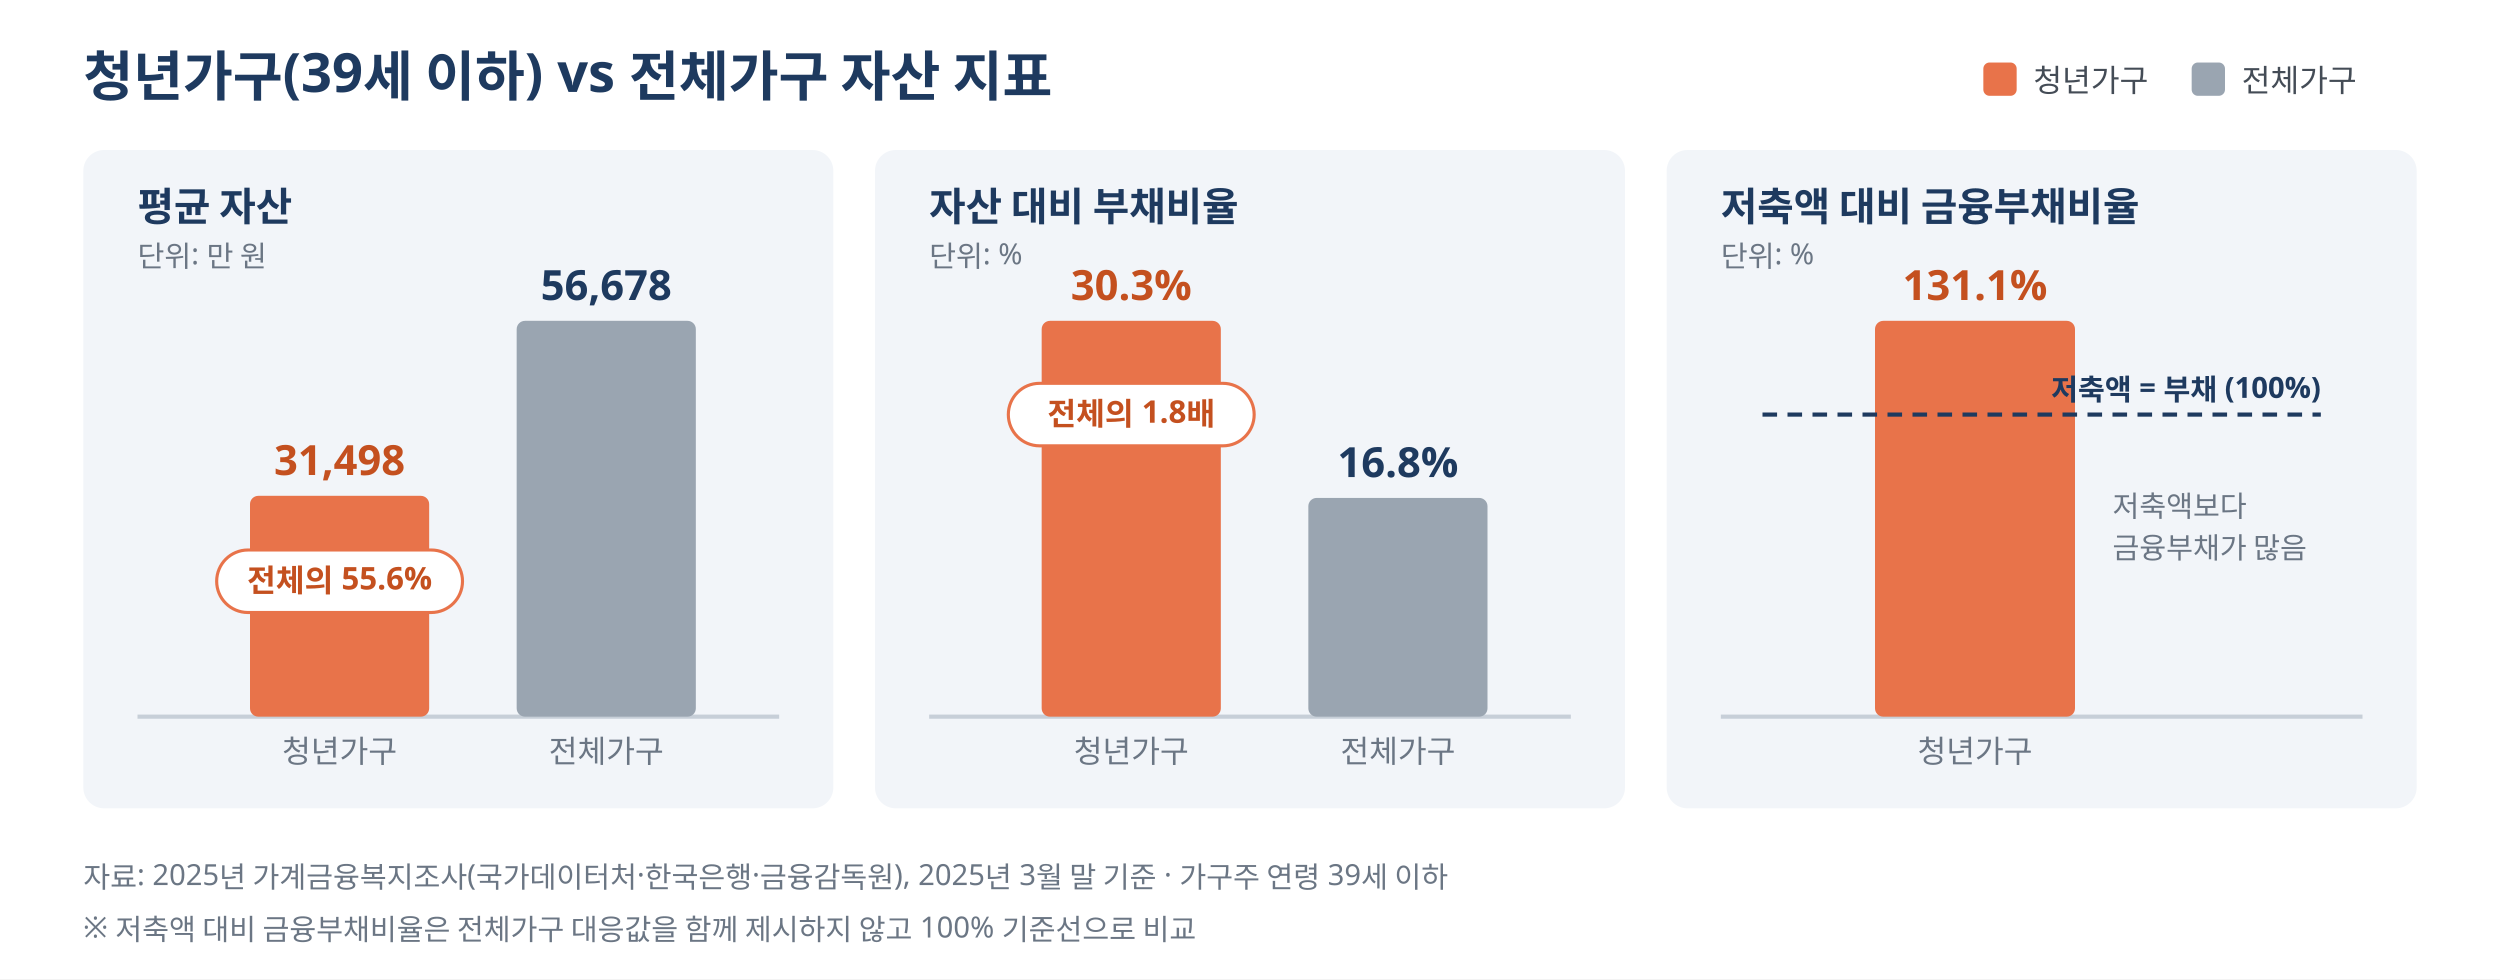
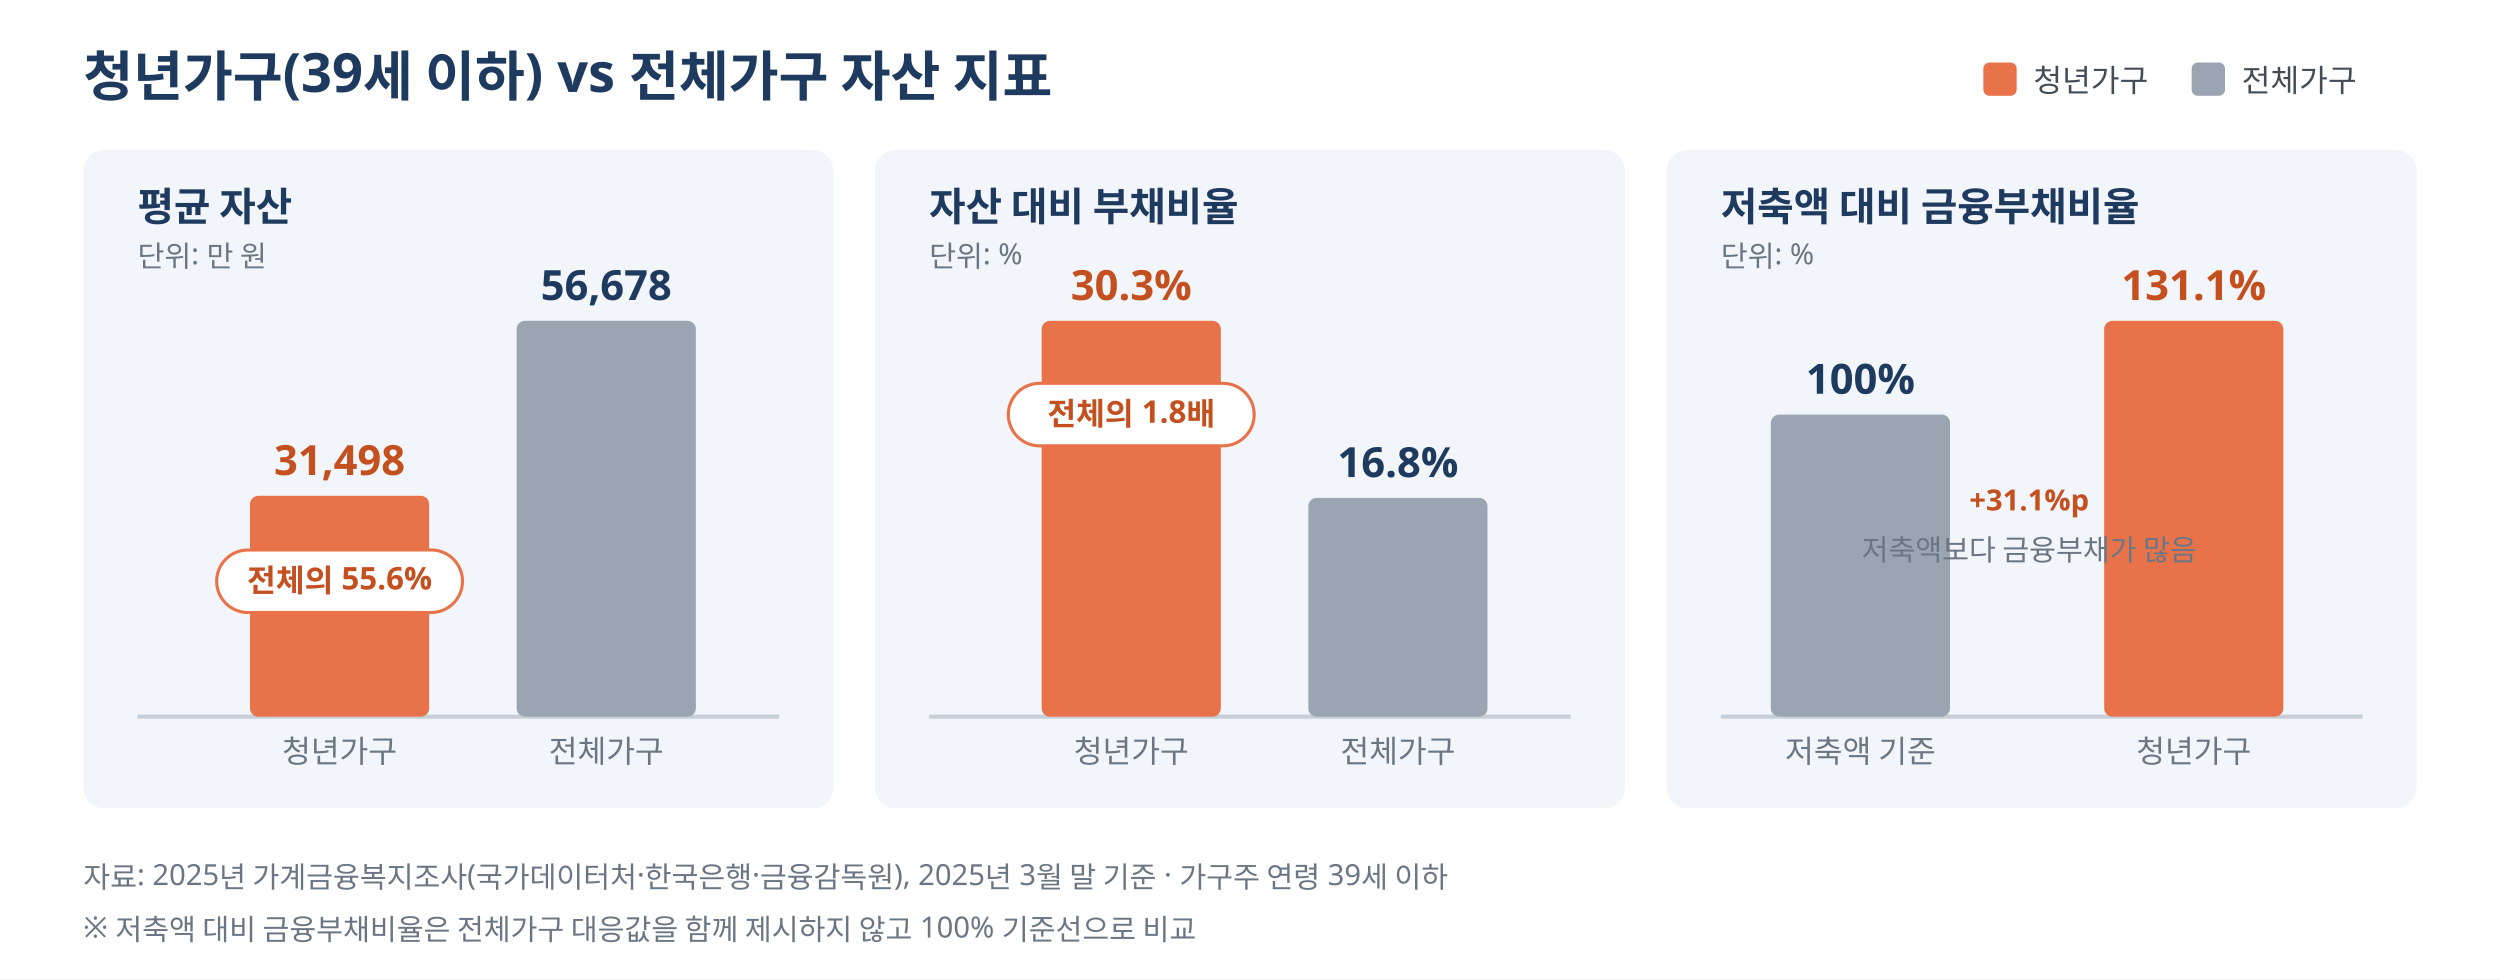
<svg xmlns="http://www.w3.org/2000/svg" viewBox="0 0 1200 470" width="100%" role="img" aria-label="청년가구와 전체가구의 자산 지표 비교">
  <style>
    .ko { font-family: 'Malgun Gothic','맑은 고딕','Apple SD Gothic Neo','Noto Sans KR',sans-serif; }
    .title { font-size: 26px; font-weight: 700; fill: #1E3A5F; }
    .panel-title { font-size: 19px; font-weight: 700; fill: #1E3A5F; }
    .axis { font-size: 15px; fill: #6B7684; }
    .value { font-size: 20px; font-weight: 700; fill: #1E3A5F; }
    .value-hi { font-size: 20px; font-weight: 700; fill: #C4501F; }
    .note { font-size: 14px; fill: #6B7684; }
    .cap { font-size: 14px; fill: #6B7684; }
    .legend { font-size: 15px; fill: #444C56; }
  </style>
  <rect x="0" y="0" width="1200" height="470" fill="#FFFFFF" />
  <text class="ko title" x="40" y="46">청년가구(39세 이하) vs 전체가구 자산 지표</text>
  <rect x="952" y="30" width="16" height="16" rx="3" fill="#E8734A" />
  <text class="ko legend" x="976" y="44">청년가구</text>
  <rect x="1052" y="30" width="16" height="16" rx="3" fill="#9AA5B1" />
  <text class="ko legend" x="1076" y="44">전체가구</text>
  <rect x="40" y="72" width="360" height="316" rx="10" fill="#F2F5F9" />
  <text class="ko panel-title" x="66" y="106">평균 자산</text>
  <text class="ko note" x="66" y="128">단위: 만 원</text>
  <line x1="66" y1="344" x2="374" y2="344" stroke="#C7CFD8" stroke-width="2" />
  <rect x="120" y="238" width="86" height="106" rx="4" fill="#E8734A" />
  <text class="ko value-hi" x="163" y="228" text-anchor="middle">31,498</text>
  <text class="ko axis" x="163" y="366" text-anchor="middle">청년가구</text>
  <rect x="248" y="154" width="86" height="190" rx="4" fill="#9AA5B1" />
  <text class="ko value" x="291" y="144" text-anchor="middle">56,678</text>
  <text class="ko axis" x="291" y="366" text-anchor="middle">전체가구</text>
  <rect x="104" y="264" width="118" height="30" rx="15" fill="#FFFFFF" stroke="#E8734A" stroke-width="1.5" />
  <text class="ko" x="163" y="284" text-anchor="middle" font-size="15" font-weight="700" fill="#C4501F">전체의 55.6%</text>
  <rect x="420" y="72" width="360" height="316" rx="10" fill="#F2F5F9" />
  <text class="ko panel-title" x="446" y="106">자산 대비 부채비율</text>
  <text class="ko note" x="446" y="128">단위: %</text>
  <line x1="446" y1="344" x2="754" y2="344" stroke="#C7CFD8" stroke-width="2" />
  <rect x="500" y="154" width="86" height="190" rx="4" fill="#E8734A" />
  <text class="ko value-hi" x="543" y="144" text-anchor="middle">30.3%</text>
  <text class="ko axis" x="543" y="366" text-anchor="middle">청년가구</text>
  <rect x="628" y="239" width="86" height="105" rx="4" fill="#9AA5B1" />
  <text class="ko value" x="671" y="229" text-anchor="middle">16.8%</text>
  <text class="ko axis" x="671" y="366" text-anchor="middle">전체가구</text>
  <rect x="484" y="184" width="118" height="30" rx="15" fill="#FFFFFF" stroke="#E8734A" stroke-width="1.5" />
  <text class="ko" x="543" y="204" text-anchor="middle" font-size="15" font-weight="700" fill="#C4501F">전체의 1.8배</text>
  <rect x="800" y="72" width="360" height="316" rx="10" fill="#F2F5F9" />
  <text class="ko panel-title" x="826" y="106">저축액 대비 금융부채비율</text>
  <text class="ko note" x="826" y="128">단위: %</text>
  <line x1="826" y1="344" x2="1134" y2="344" stroke="#C7CFD8" stroke-width="2" />
-   <rect x="900" y="154" width="96" height="190" rx="4" fill="#E8734A" />
-   <text class="ko value-hi" x="948" y="144" text-anchor="middle">131.1%</text>
-   <text class="ko axis" x="948" y="366" text-anchor="middle">청년가구</text>
-   <line x1="846" y1="199" x2="1114" y2="199" stroke="#1E3A5F" stroke-width="2" stroke-dasharray="7 5" />
-   <text class="ko" x="1114" y="192" text-anchor="end" font-size="14" font-weight="700" fill="#1E3A5F">저축액 = 부채 (100%)</text>
-   <text class="ko note" x="1014" y="248">저축액보다</text>
-   <text class="ko note" x="1014" y="268">금융부채가 많음</text>
+   <rect x="850" y="199" width="86" height="145" rx="4" fill="#9AA5B1" />
+   <text class="ko value" x="893" y="189" text-anchor="middle">100%</text>
+   <text class="ko axis" x="893" y="366" text-anchor="middle">저축액 기준</text>
+   <rect x="1010" y="154" width="86" height="190" rx="4" fill="#E8734A" />
+   <text class="ko value-hi" x="1053" y="144" text-anchor="middle">131.1%</text>
+   <text class="ko axis" x="1053" y="366" text-anchor="middle">청년가구</text>
+   <text class="ko" x="974" y="245" text-anchor="middle" font-size="14" font-weight="700" fill="#C4501F">+31.1%p</text>
+   <text class="ko note" x="974" y="269" text-anchor="middle">저축액보다 금융부채가 많음</text>
  <text class="ko cap" x="40" y="426">자료: 2025년 가계금융복지조사(국가데이터처·한국은행·금융감독원), 2025년 3월 말 기준 · 가구주 연령 39세 이하</text>
  <text class="ko cap" x="40" y="450">※ 저축액 대비 금융부채비율은 전체가구 대응값을 함께 제시하지 않고 100% 기준선으로 비교</text>
</svg>
